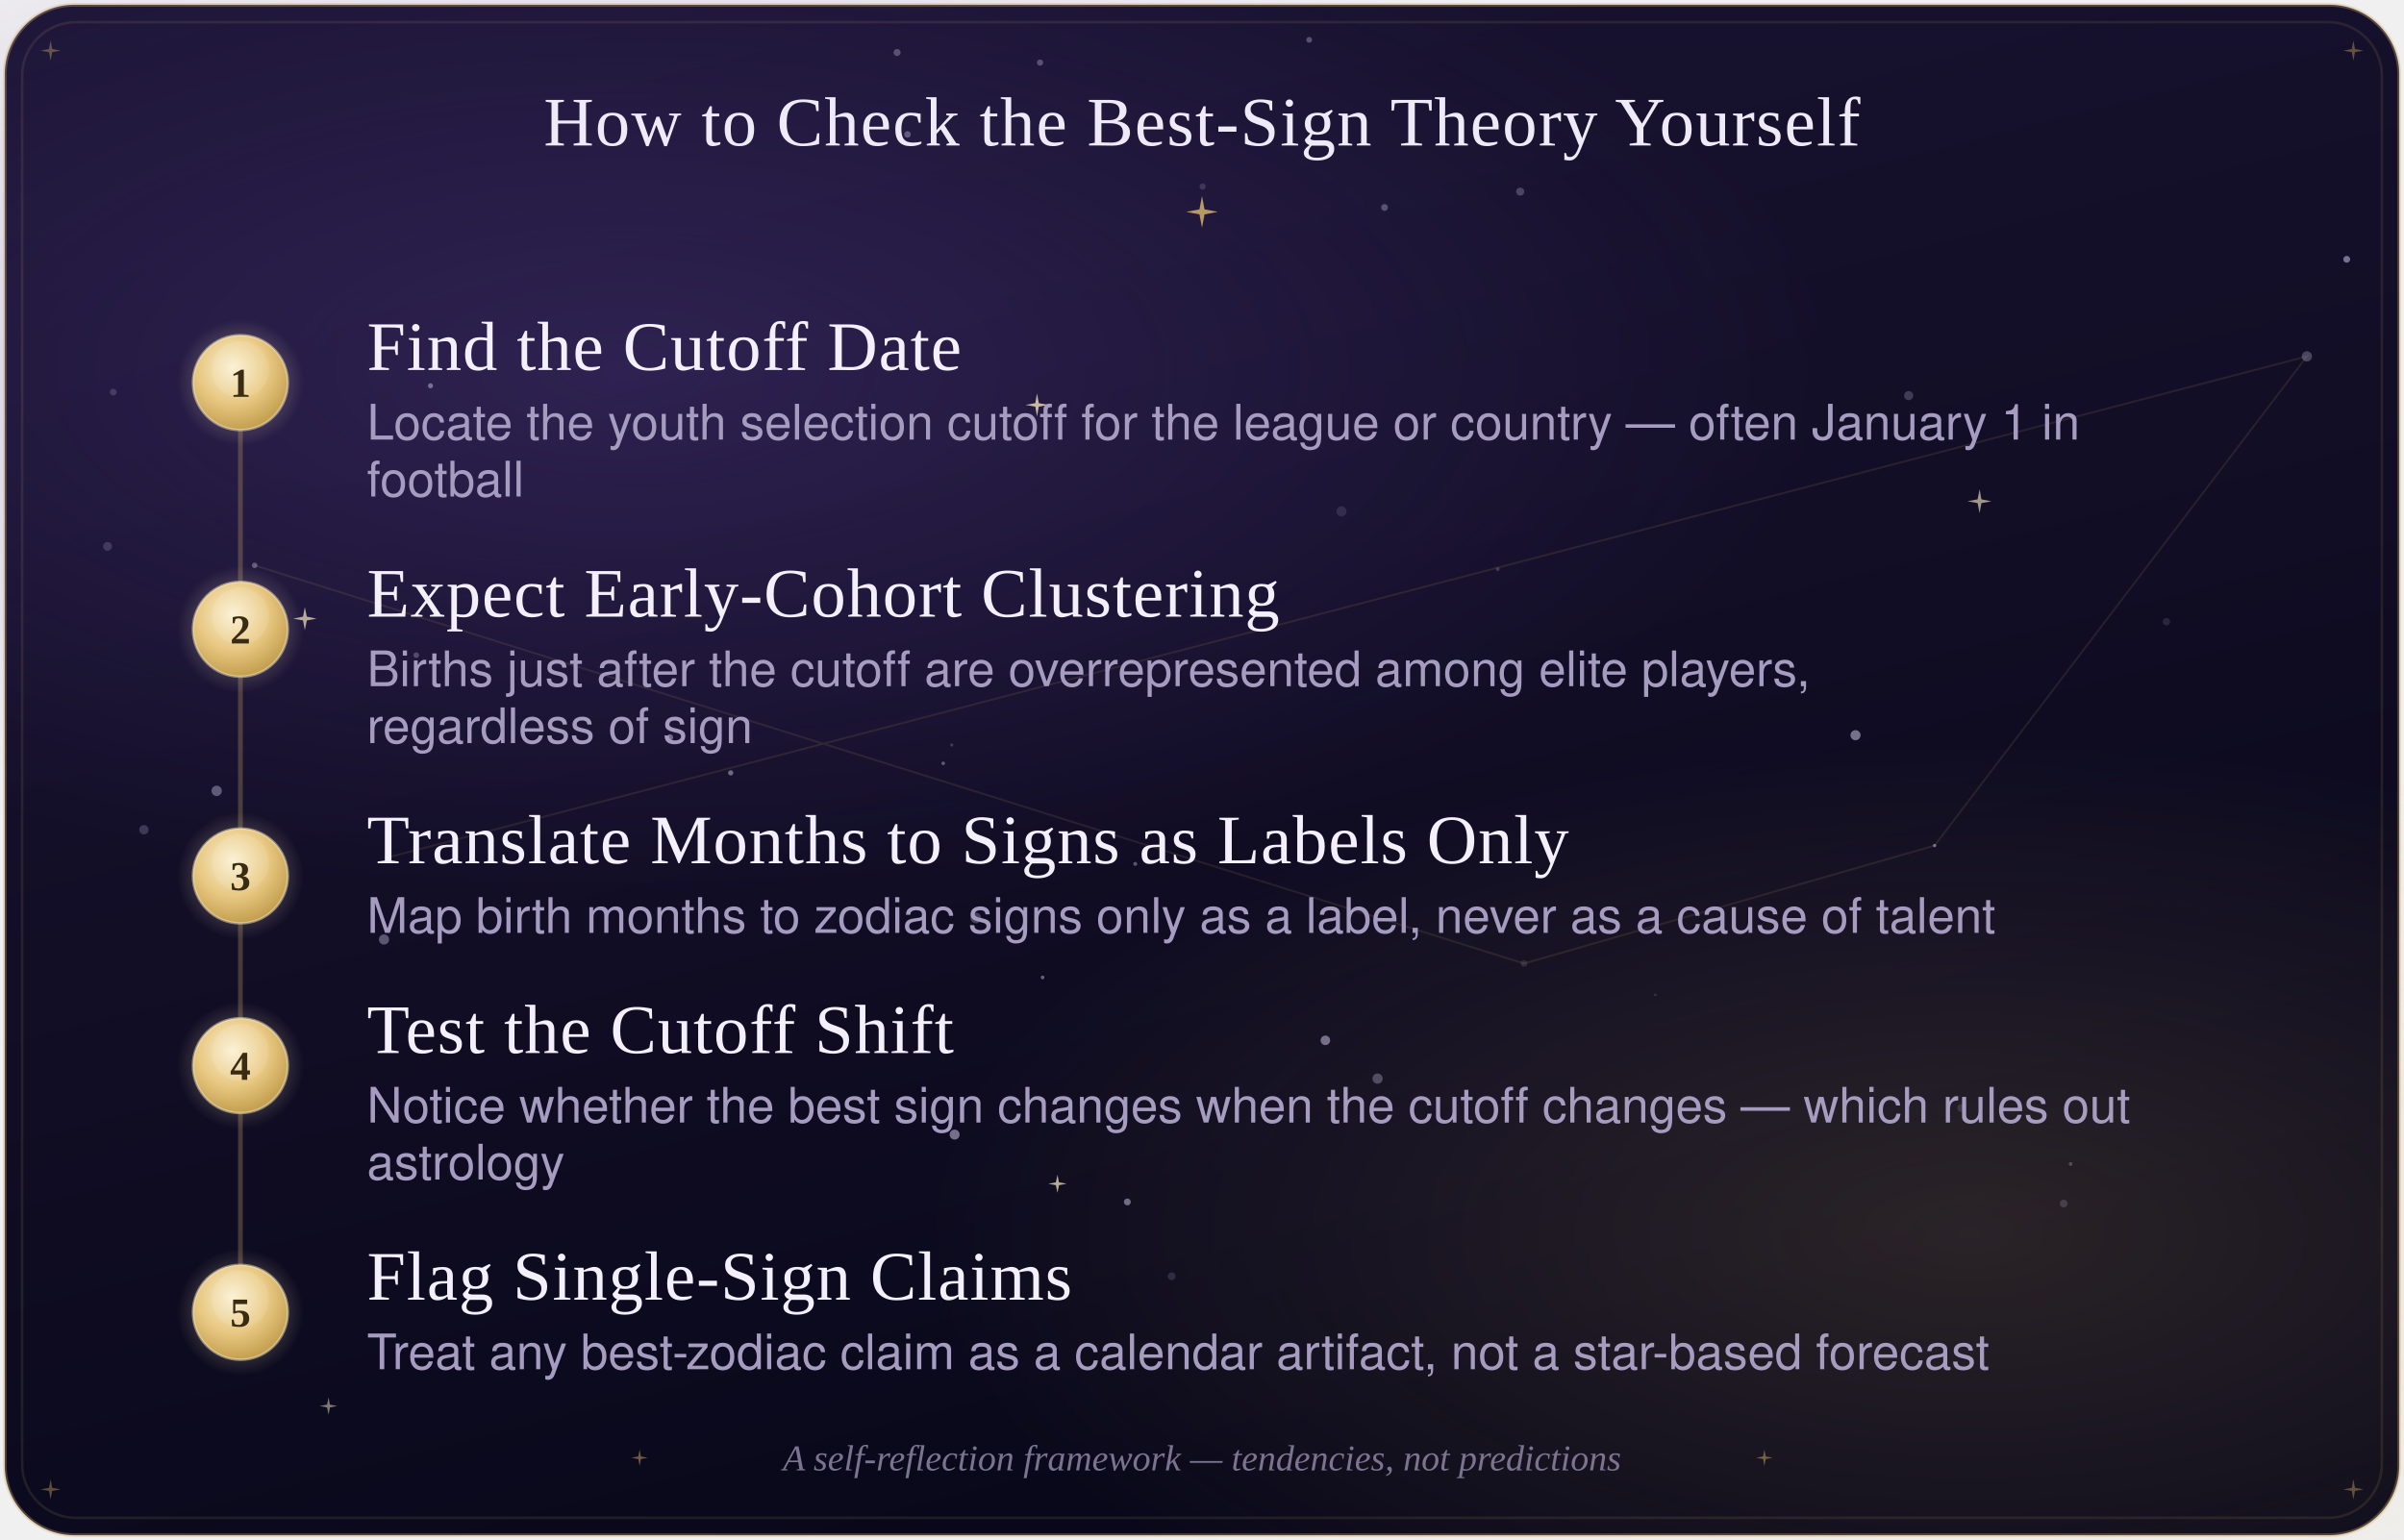
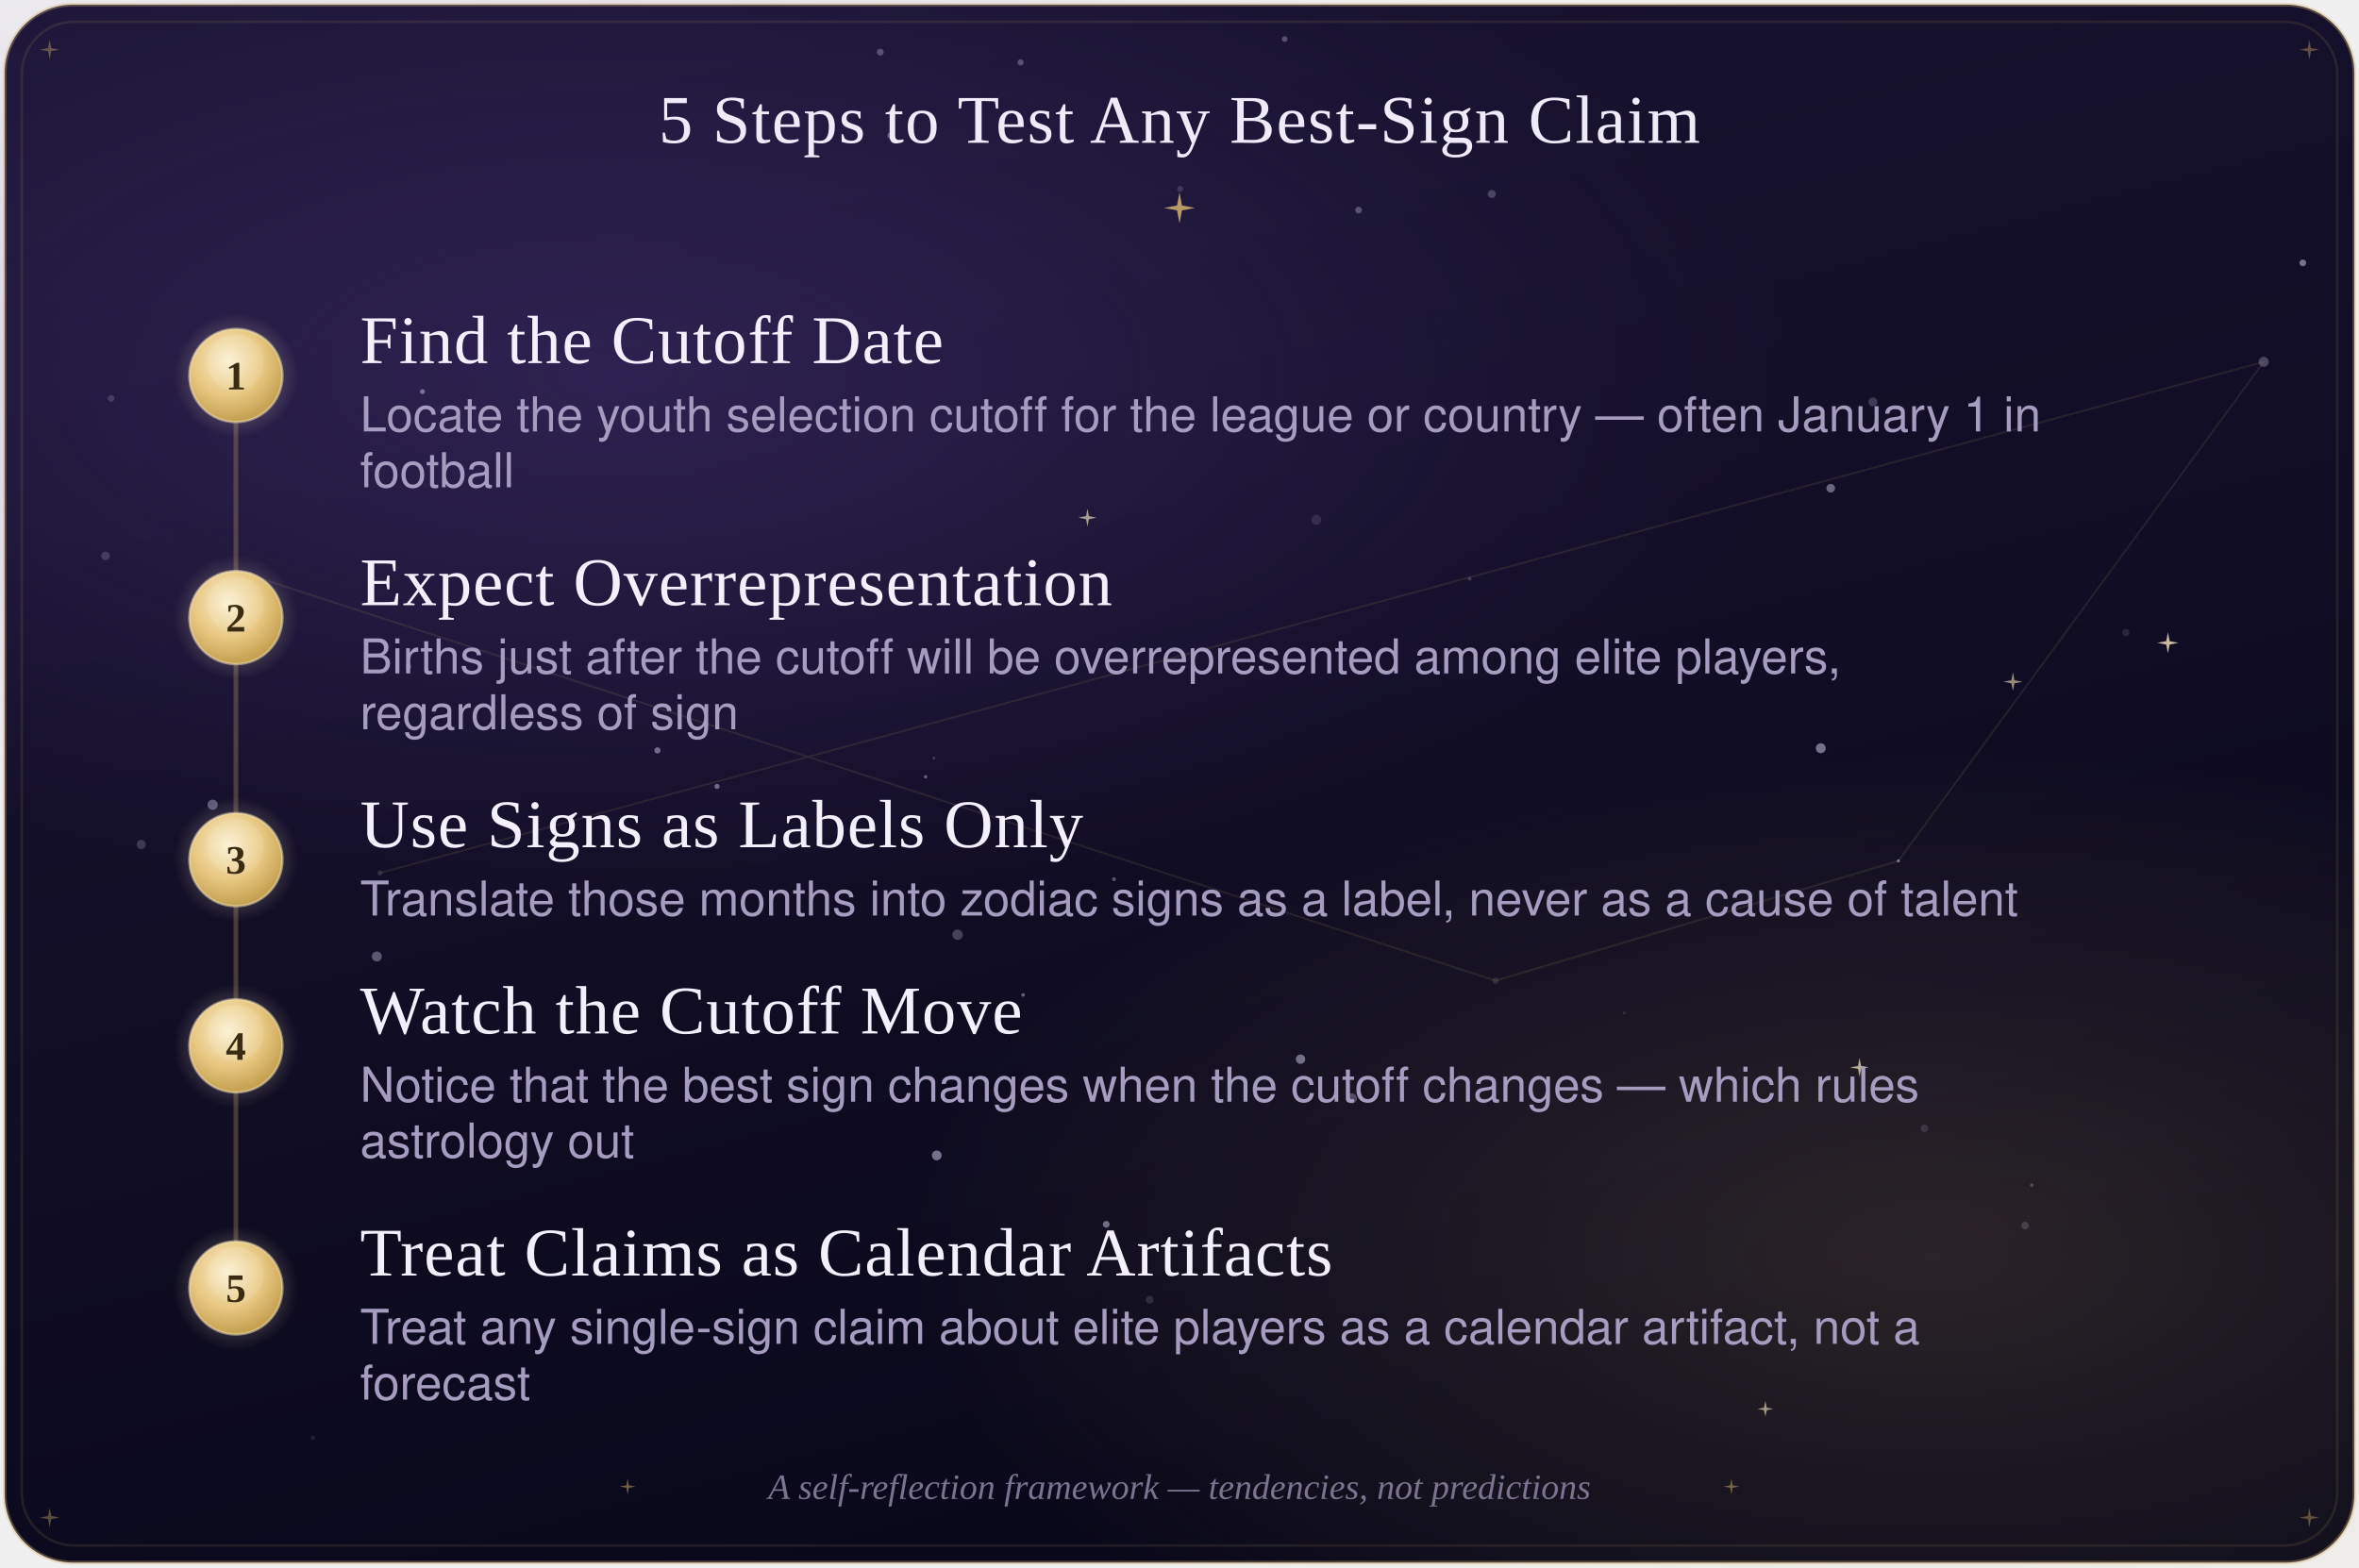
- <svg xmlns="http://www.w3.org/2000/svg" viewBox="0 0 760 487" role="img" aria-label="How to Check the Best-Sign Theory Yourself">
+ <svg xmlns="http://www.w3.org/2000/svg" viewBox="0 0 760 505" role="img" aria-label="5 Steps to Test Any Best-Sign Claim">
  <defs>
    <linearGradient id="bestsoccerplayerszodiacsign0en-panel" x1="0" y1="0" x2="0.4" y2="1">
      <stop offset="0" stop-color="#1a1433" />
      <stop offset="0.55" stop-color="#120e26" />
      <stop offset="1" stop-color="#09081a" />
    </linearGradient>
    <radialGradient id="bestsoccerplayerszodiacsign0en-foil" cx="0.42" cy="0.34" r="0.75">
      <stop offset="0" stop-color="#fbf0d2" />
      <stop offset="0.5" stop-color="#e8c882" />
      <stop offset="1" stop-color="#b8923f" />
    </radialGradient>
    <radialGradient id="bestsoccerplayerszodiacsign0en-glow" cx="0.5" cy="0.5" r="0.5">
      <stop offset="0" stop-color="#f6e6bf" />
      <stop offset="1" stop-color="#f6e6bf" stop-opacity="0" />
    </radialGradient>
    <radialGradient id="bestsoccerplayerszodiacsign0en-neb1" cx="0.5" cy="0.5" r="0.5">
      <stop offset="0" stop-color="#6f4bb0" stop-opacity="0.28" />
      <stop offset="1" stop-color="#6f4bb0" stop-opacity="0" />
    </radialGradient>
    <radialGradient id="bestsoccerplayerszodiacsign0en-neb2" cx="0.5" cy="0.5" r="0.5">
      <stop offset="0" stop-color="#d4af6a" stop-opacity="0.16" />
      <stop offset="1" stop-color="#d4af6a" stop-opacity="0" />
    </radialGradient>
    <linearGradient id="bestsoccerplayerszodiacsign0en-rule" x1="0" y1="0" x2="1" y2="0">
      <stop offset="0" stop-color="#d4af6a" stop-opacity="0" />
      <stop offset="0.5" stop-color="#d4af6a" stop-opacity="0.6" />
      <stop offset="1" stop-color="#d4af6a" stop-opacity="0" />
    </linearGradient>
  </defs>
-   <rect x="1.5" y="1.5" width="757" height="484" rx="22" fill="url(#bestsoccerplayerszodiacsign0en-panel)" />
-   <ellipse cx="198" cy="117" rx="380" ry="166" fill="url(#bestsoccerplayerszodiacsign0en-neb1)" />
-   <ellipse cx="623" cy="390" rx="334" ry="156" fill="url(#bestsoccerplayerszodiacsign0en-neb2)" />
-   <circle cx="121.4" cy="297.1" r="1.61" fill="#cfc8ea" opacity="0.39" />
-   <circle cx="586.6" cy="232.5" r="1.60" fill="#cfc8ea" opacity="0.53" />
-   <circle cx="419.0" cy="329.0" r="1.51" fill="#cfc8ea" opacity="0.51" />
-   <circle cx="283.6" cy="16.6" r="1.11" fill="#cfc8ea" opacity="0.32" />
-   <circle cx="370.4" cy="403.6" r="1.23" fill="#cfc8ea" opacity="0.16" />
+   <rect x="1.5" y="1.5" width="757" height="502" rx="22" fill="url(#bestsoccerplayerszodiacsign0en-panel)" />
+   <ellipse cx="198" cy="121" rx="380" ry="172" fill="url(#bestsoccerplayerszodiacsign0en-neb1)" />
+   <ellipse cx="623" cy="404" rx="334" ry="162" fill="url(#bestsoccerplayerszodiacsign0en-neb2)" />
+   <circle cx="121.4" cy="308.2" r="1.61" fill="#cfc8ea" opacity="0.39" />
+   <circle cx="586.6" cy="241.1" r="1.60" fill="#cfc8ea" opacity="0.53" />
+   <circle cx="419.0" cy="341.3" r="1.51" fill="#cfc8ea" opacity="0.51" />
+   <circle cx="283.6" cy="16.8" r="1.11" fill="#cfc8ea" opacity="0.32" />
+   <circle cx="370.4" cy="418.8" r="1.23" fill="#cfc8ea" opacity="0.16" />
  <circle cx="413.9" cy="12.6" r="0.91" fill="#cfc8ea" opacity="0.34" />
-   <circle cx="328.8" cy="19.8" r="0.98" fill="#cfc8ea" opacity="0.33" />
-   <circle cx="301.8" cy="358.8" r="1.58" fill="#cfc8ea" opacity="0.53" />
-   <circle cx="358.9" cy="273.2" r="0.62" fill="#cfc8ea" opacity="0.39" />
-   <circle cx="435.5" cy="341.1" r="1.62" fill="#cfc8ea" opacity="0.32" />
-   <circle cx="80.5" cy="178.8" r="0.88" fill="#cfc8ea" opacity="0.37" />
-   <circle cx="481.8" cy="304.7" r="1.06" fill="#cfc8ea" opacity="0.13" />
-   <circle cx="34.0" cy="172.8" r="1.39" fill="#cfc8ea" opacity="0.20" />
-   <circle cx="611.6" cy="267.4" r="0.53" fill="#cfc8ea" opacity="0.50" />
-   <circle cx="729.3" cy="112.7" r="1.62" fill="#cfc8ea" opacity="0.29" />
-   <circle cx="286.9" cy="42.5" r="1.04" fill="#cfc8ea" opacity="0.37" />
-   <circle cx="300.9" cy="235.6" r="0.48" fill="#cfc8ea" opacity="0.23" />
-   <circle cx="473.5" cy="180.0" r="0.60" fill="#cfc8ea" opacity="0.22" />
-   <circle cx="122.4" cy="271.2" r="0.84" fill="#cfc8ea" opacity="0.15" />
-   <circle cx="424.1" cy="161.7" r="1.59" fill="#cfc8ea" opacity="0.14" />
-   <circle cx="308.5" cy="290.3" r="1.68" fill="#cfc8ea" opacity="0.28" />
-   <circle cx="603.4" cy="125.1" r="1.44" fill="#cfc8ea" opacity="0.24" />
-   <circle cx="35.8" cy="124.0" r="1.07" fill="#cfc8ea" opacity="0.20" />
-   <circle cx="652.4" cy="380.6" r="1.21" fill="#cfc8ea" opacity="0.19" />
-   <circle cx="136.1" cy="122.0" r="0.80" fill="#cfc8ea" opacity="0.48" />
-   <circle cx="211.8" cy="233.2" r="1.00" fill="#cfc8ea" opacity="0.48" />
-   <circle cx="620.0" cy="350.4" r="1.22" fill="#cfc8ea" opacity="0.15" />
-   <circle cx="684.9" cy="196.6" r="1.17" fill="#cfc8ea" opacity="0.14" />
-   <circle cx="523.3" cy="314.6" r="0.42" fill="#cfc8ea" opacity="0.16" />
-   <circle cx="68.5" cy="250.1" r="1.64" fill="#cfc8ea" opacity="0.40" />
-   <circle cx="380.2" cy="59.0" r="0.97" fill="#cfc8ea" opacity="0.18" />
-   <circle cx="654.6" cy="368.1" r="0.59" fill="#cfc8ea" opacity="0.27" />
-   <circle cx="298.2" cy="241.4" r="0.56" fill="#cfc8ea" opacity="0.41" />
-   <circle cx="356.4" cy="380.1" r="1.09" fill="#cfc8ea" opacity="0.50" />
-   <circle cx="231.0" cy="244.4" r="0.83" fill="#cfc8ea" opacity="0.47" />
-   <circle cx="741.9" cy="82.0" r="1.08" fill="#cfc8ea" opacity="0.53" />
-   <circle cx="437.7" cy="65.6" r="1.08" fill="#cfc8ea" opacity="0.34" />
-   <circle cx="131.6" cy="207.2" r="0.89" fill="#cfc8ea" opacity="0.30" />
-   <circle cx="45.5" cy="262.4" r="1.48" fill="#cfc8ea" opacity="0.23" />
-   <circle cx="480.6" cy="60.6" r="1.28" fill="#cfc8ea" opacity="0.27" />
-   <circle cx="329.6" cy="309.1" r="0.58" fill="#cfc8ea" opacity="0.45" />
-   <path d="M 103.874 441.9 L 104.3 444.2 L 106.6 444.617 L 104.3 445.1 L 103.874 447.4 L 103.4 445.1 L 101.1 444.617 L 103.4 444.2 Z" fill="#f6e6bf" opacity="0.5" />
-   <path d="M 334.3 371.5 L 334.8 373.9 L 337.2 374.34 L 334.8 374.8 L 334.3 377.2 L 333.8 374.8 L 331.4 374.34 L 333.8 373.9 Z" fill="#f6e6bf" opacity="0.729" />
-   <path d="M 625.834 154.7 L 626.4 157.9 L 629.6 158.532 L 626.4 159.1 L 625.834 162.3 L 625.2 159.1 L 622.0 158.532 L 625.2 157.9 Z" fill="#f6e6bf" opacity="0.629" />
-   <path d="M 327.847 124.4 L 328.4 127.5 L 331.5 128.047 L 328.4 128.6 L 327.847 131.7 L 327.3 128.6 L 324.2 128.047 L 327.3 127.5 Z" fill="#f6e6bf" opacity="0.777" />
-   <path d="M 96.369 192.0 L 97.0 195.0 L 100.1 195.639 L 97.0 196.2 L 96.369 199.3 L 95.8 196.2 L 92.7 195.639 L 95.8 195.0 Z" fill="#f6e6bf" opacity="0.708" />
-   <path d="M 80.5 178.8 L 481.8 304.7 L 611.6 267.4 L 729.3 112.7 L 122.4 271.2" fill="none" stroke="#d4af6a" stroke-width="0.6" opacity="0.12" />
-   <rect x="1.5" y="1.5" width="757" height="484" rx="22" fill="none" stroke="#d4af6a" stroke-opacity="0.34" stroke-width="1.2" />
-   <rect x="7" y="7" width="746" height="473" rx="17" fill="none" stroke="#d4af6a" stroke-opacity="0.12" stroke-width="0.8" />
+   <circle cx="328.8" cy="20.1" r="0.98" fill="#cfc8ea" opacity="0.33" />
+   <circle cx="301.8" cy="372.3" r="1.58" fill="#cfc8ea" opacity="0.53" />
+   <circle cx="358.9" cy="283.3" r="0.62" fill="#cfc8ea" opacity="0.39" />
+   <circle cx="435.5" cy="353.9" r="1.62" fill="#cfc8ea" opacity="0.32" />
+   <circle cx="80.5" cy="185.3" r="0.88" fill="#cfc8ea" opacity="0.37" />
+   <circle cx="481.8" cy="316.0" r="1.06" fill="#cfc8ea" opacity="0.13" />
+   <circle cx="34.0" cy="179.1" r="1.39" fill="#cfc8ea" opacity="0.20" />
+   <circle cx="611.6" cy="277.4" r="0.53" fill="#cfc8ea" opacity="0.50" />
+   <circle cx="729.3" cy="116.6" r="1.62" fill="#cfc8ea" opacity="0.29" />
+   <circle cx="286.9" cy="43.7" r="1.04" fill="#cfc8ea" opacity="0.37" />
+   <circle cx="300.9" cy="244.3" r="0.48" fill="#cfc8ea" opacity="0.23" />
+   <circle cx="473.5" cy="186.5" r="0.60" fill="#cfc8ea" opacity="0.22" />
+   <circle cx="122.4" cy="281.3" r="0.84" fill="#cfc8ea" opacity="0.15" />
+   <circle cx="424.1" cy="167.5" r="1.59" fill="#cfc8ea" opacity="0.14" />
+   <circle cx="308.5" cy="301.2" r="1.68" fill="#cfc8ea" opacity="0.28" />
+   <circle cx="603.4" cy="129.5" r="1.44" fill="#cfc8ea" opacity="0.24" />
+   <circle cx="35.8" cy="128.4" r="1.07" fill="#cfc8ea" opacity="0.20" />
+   <circle cx="652.4" cy="394.9" r="1.21" fill="#cfc8ea" opacity="0.19" />
+   <circle cx="136.1" cy="126.2" r="0.80" fill="#cfc8ea" opacity="0.48" />
+   <circle cx="211.8" cy="241.8" r="1.00" fill="#cfc8ea" opacity="0.48" />
+   <circle cx="620.0" cy="363.6" r="1.22" fill="#cfc8ea" opacity="0.15" />
+   <circle cx="684.9" cy="203.8" r="1.17" fill="#cfc8ea" opacity="0.14" />
+   <circle cx="523.3" cy="326.4" r="0.42" fill="#cfc8ea" opacity="0.16" />
+   <circle cx="68.5" cy="259.3" r="1.64" fill="#cfc8ea" opacity="0.40" />
+   <circle cx="380.2" cy="60.9" r="0.97" fill="#cfc8ea" opacity="0.18" />
+   <circle cx="654.6" cy="381.9" r="0.59" fill="#cfc8ea" opacity="0.27" />
+   <circle cx="298.2" cy="250.3" r="0.56" fill="#cfc8ea" opacity="0.41" />
+   <circle cx="356.4" cy="394.5" r="1.09" fill="#cfc8ea" opacity="0.50" />
+   <circle cx="231.0" cy="253.4" r="0.83" fill="#cfc8ea" opacity="0.47" />
+   <circle cx="741.9" cy="84.7" r="1.08" fill="#cfc8ea" opacity="0.53" />
+   <circle cx="437.7" cy="67.7" r="1.08" fill="#cfc8ea" opacity="0.34" />
+   <circle cx="131.6" cy="214.8" r="0.89" fill="#cfc8ea" opacity="0.30" />
+   <circle cx="45.5" cy="272.1" r="1.48" fill="#cfc8ea" opacity="0.23" />
+   <circle cx="480.6" cy="62.5" r="1.28" fill="#cfc8ea" opacity="0.27" />
+   <circle cx="329.6" cy="320.6" r="0.58" fill="#cfc8ea" opacity="0.45" />
+   <circle cx="100.8" cy="463.3" r="0.68" fill="#cfc8ea" opacity="0.12" />
+   <circle cx="589.8" cy="157.3" r="1.39" fill="#cfc8ea" opacity="0.47" />
+   <path d="M 648.534 216.6 L 649.0 219.2 L 651.6 219.657 L 649.0 220.2 L 648.534 222.7 L 648.0 220.2 L 645.4 219.657 L 648.0 219.2 Z" fill="#f6e6bf" opacity="0.575" />
+   <path d="M 568.75 451.4 L 569.2 453.6 L 571.3 453.97 L 569.2 454.4 L 568.75 456.5 L 568.3 454.4 L 566.2 453.97 L 568.3 453.6 Z" fill="#f6e6bf" opacity="0.619" />
+   <path d="M 599.063 340.9 L 599.6 343.5 L 602.1 343.942 L 599.6 344.4 L 599.063 347.0 L 598.6 344.4 L 596.0 343.942 L 598.6 343.5 Z" fill="#f6e6bf" opacity="0.724" />
+   <path d="M 350.356 163.9 L 350.8 166.3 L 353.3 166.788 L 350.8 167.3 L 350.356 169.7 L 349.9 167.3 L 347.4 166.788 L 349.9 166.3 Z" fill="#f6e6bf" opacity="0.645" />
+   <path d="M 698.431 203.7 L 699.0 206.6 L 701.8 207.127 L 699.0 207.7 L 698.431 210.5 L 697.9 207.7 L 695.0 207.127 L 697.9 206.6 Z" fill="#f6e6bf" opacity="0.794" />
+   <path d="M 80.5 185.3 L 481.8 316.0 L 611.6 277.4 L 729.3 116.6 L 122.4 281.3" fill="none" stroke="#d4af6a" stroke-width="0.6" opacity="0.12" />
+   <rect x="1.5" y="1.5" width="757" height="502" rx="22" fill="none" stroke="#d4af6a" stroke-opacity="0.34" stroke-width="1.2" />
+   <rect x="7" y="7" width="746" height="491" rx="17" fill="none" stroke="#d4af6a" stroke-opacity="0.12" stroke-width="0.8" />
  <path d="M 16 12.8 L 16.5 15.5 L 19.2 16 L 16.5 16.5 L 16 19.2 L 15.5 16.5 L 12.8 16 L 15.5 15.5 Z" fill="#d4af6a" opacity="0.4" />
  <path d="M 744 12.8 L 744.5 15.5 L 747.2 16 L 744.5 16.5 L 744 19.2 L 743.5 16.5 L 740.8 16 L 743.5 15.5 Z" fill="#d4af6a" opacity="0.4" />
-   <path d="M 16 467.8 L 16.5 470.5 L 19.2 471 L 16.5 471.5 L 16 474.2 L 15.5 471.5 L 12.8 471 L 15.5 470.5 Z" fill="#d4af6a" opacity="0.4" />
-   <path d="M 744 467.8 L 744.5 470.5 L 747.2 471 L 744.5 471.5 L 744 474.2 L 743.5 471.5 L 740.8 471 L 743.5 470.5 Z" fill="#d4af6a" opacity="0.4" />
-   <text x="380" y="46" text-anchor="middle" font-family="Georgia, 'Times New Roman', serif" font-size="22" letter-spacing="0.4" fill="#efeaf8">How to Check the Best-Sign Theory Yourself</text>
+   <path d="M 16 485.8 L 16.5 488.5 L 19.2 489 L 16.5 489.5 L 16 492.2 L 15.5 489.5 L 12.8 489 L 15.5 488.5 Z" fill="#d4af6a" opacity="0.4" />
+   <path d="M 744 485.8 L 744.5 488.5 L 747.2 489 L 744.5 489.5 L 744 492.2 L 743.5 489.5 L 740.8 489 L 743.5 488.5 Z" fill="#d4af6a" opacity="0.4" />
+   <text x="380" y="46" text-anchor="middle" font-family="Georgia, 'Times New Roman', serif" font-size="22" letter-spacing="0.4" fill="#efeaf8">5 Steps to Test Any Best-Sign Claim</text>
  <line x1="230" y1="67" x2="368" y2="67" stroke="url(#bestsoccerplayerszodiacsign0en-rule)" stroke-width="1" />
  <line x1="392" y1="67" x2="530" y2="67" stroke="url(#bestsoccerplayerszodiacsign0en-rule)" stroke-width="1" />
  <path d="M 380 62.0 L 380.8 66.2 L 385.0 67 L 380.8 67.8 L 380 72.0 L 379.2 67.8 L 375.0 67 L 379.2 66.2 Z" fill="#d4af6a" opacity="0.85" />
  <line x1="76" y1="121" x2="76" y2="415" stroke="#d4af6a" stroke-opacity="0.28" stroke-width="1.5" />
  <circle cx="76" cy="121" r="20.0" fill="url(#bestsoccerplayerszodiacsign0en-glow)" opacity="0.5" />
  <circle cx="76" cy="121" r="15" fill="url(#bestsoccerplayerszodiacsign0en-foil)" stroke="#f6e6bf" stroke-opacity="0.5" stroke-width="0.8" />
  <circle cx="76" cy="116.8" r="9.0" fill="#ffffff" opacity="0.10" />
  <text x="76" y="125.5" text-anchor="middle" font-family="Georgia, 'Times New Roman', serif" font-size="13" font-weight="700" fill="#3a2c12">1</text>
  <text x="116" y="117.0" font-family="Georgia, 'Times New Roman', serif" font-size="22" letter-spacing="0.3" fill="#f3effb">Find the Cutoff Date</text>
  <text x="116" y="139.0" font-family="Helvetica, Arial, sans-serif" font-size="15.5" fill="#a59cc0">Locate the youth selection cutoff for the league or country — often January 1 in</text>
  <text x="116" y="157.0" font-family="Helvetica, Arial, sans-serif" font-size="15.5" fill="#a59cc0">football</text>
  <circle cx="76" cy="199" r="20.0" fill="url(#bestsoccerplayerszodiacsign0en-glow)" opacity="0.5" />
  <circle cx="76" cy="199" r="15" fill="url(#bestsoccerplayerszodiacsign0en-foil)" stroke="#f6e6bf" stroke-opacity="0.5" stroke-width="0.8" />
  <circle cx="76" cy="194.8" r="9.0" fill="#ffffff" opacity="0.10" />
  <text x="76" y="203.5" text-anchor="middle" font-family="Georgia, 'Times New Roman', serif" font-size="13" font-weight="700" fill="#3a2c12">2</text>
-   <text x="116" y="195.0" font-family="Georgia, 'Times New Roman', serif" font-size="22" letter-spacing="0.3" fill="#f3effb">Expect Early-Cohort Clustering</text>
-   <text x="116" y="217.0" font-family="Helvetica, Arial, sans-serif" font-size="15.5" fill="#a59cc0">Births just after the cutoff are overrepresented among elite players,</text>
+   <text x="116" y="195.0" font-family="Georgia, 'Times New Roman', serif" font-size="22" letter-spacing="0.3" fill="#f3effb">Expect Overrepresentation</text>
+   <text x="116" y="217.0" font-family="Helvetica, Arial, sans-serif" font-size="15.5" fill="#a59cc0">Births just after the cutoff will be overrepresented among elite players,</text>
  <text x="116" y="235.0" font-family="Helvetica, Arial, sans-serif" font-size="15.5" fill="#a59cc0">regardless of sign</text>
  <circle cx="76" cy="277" r="20.0" fill="url(#bestsoccerplayerszodiacsign0en-glow)" opacity="0.5" />
  <circle cx="76" cy="277" r="15" fill="url(#bestsoccerplayerszodiacsign0en-foil)" stroke="#f6e6bf" stroke-opacity="0.5" stroke-width="0.8" />
  <circle cx="76" cy="272.8" r="9.0" fill="#ffffff" opacity="0.10" />
  <text x="76" y="281.5" text-anchor="middle" font-family="Georgia, 'Times New Roman', serif" font-size="13" font-weight="700" fill="#3a2c12">3</text>
-   <text x="116" y="273.0" font-family="Georgia, 'Times New Roman', serif" font-size="22" letter-spacing="0.3" fill="#f3effb">Translate Months to Signs as Labels Only</text>
-   <text x="116" y="295.0" font-family="Helvetica, Arial, sans-serif" font-size="15.5" fill="#a59cc0">Map birth months to zodiac signs only as a label, never as a cause of talent</text>
+   <text x="116" y="273.0" font-family="Georgia, 'Times New Roman', serif" font-size="22" letter-spacing="0.3" fill="#f3effb">Use Signs as Labels Only</text>
+   <text x="116" y="295.0" font-family="Helvetica, Arial, sans-serif" font-size="15.5" fill="#a59cc0">Translate those months into zodiac signs as a label, never as a cause of talent</text>
  <circle cx="76" cy="337" r="20.0" fill="url(#bestsoccerplayerszodiacsign0en-glow)" opacity="0.5" />
  <circle cx="76" cy="337" r="15" fill="url(#bestsoccerplayerszodiacsign0en-foil)" stroke="#f6e6bf" stroke-opacity="0.5" stroke-width="0.8" />
  <circle cx="76" cy="332.8" r="9.0" fill="#ffffff" opacity="0.10" />
  <text x="76" y="341.5" text-anchor="middle" font-family="Georgia, 'Times New Roman', serif" font-size="13" font-weight="700" fill="#3a2c12">4</text>
-   <text x="116" y="333.0" font-family="Georgia, 'Times New Roman', serif" font-size="22" letter-spacing="0.3" fill="#f3effb">Test the Cutoff Shift</text>
-   <text x="116" y="355.0" font-family="Helvetica, Arial, sans-serif" font-size="15.5" fill="#a59cc0">Notice whether the best sign changes when the cutoff changes — which rules out</text>
-   <text x="116" y="373.0" font-family="Helvetica, Arial, sans-serif" font-size="15.5" fill="#a59cc0">astrology</text>
+   <text x="116" y="333.0" font-family="Georgia, 'Times New Roman', serif" font-size="22" letter-spacing="0.3" fill="#f3effb">Watch the Cutoff Move</text>
+   <text x="116" y="355.0" font-family="Helvetica, Arial, sans-serif" font-size="15.5" fill="#a59cc0">Notice that the best sign changes when the cutoff changes — which rules</text>
+   <text x="116" y="373.0" font-family="Helvetica, Arial, sans-serif" font-size="15.5" fill="#a59cc0">astrology out</text>
  <circle cx="76" cy="415" r="20.0" fill="url(#bestsoccerplayerszodiacsign0en-glow)" opacity="0.5" />
  <circle cx="76" cy="415" r="15" fill="url(#bestsoccerplayerszodiacsign0en-foil)" stroke="#f6e6bf" stroke-opacity="0.5" stroke-width="0.8" />
  <circle cx="76" cy="410.8" r="9.0" fill="#ffffff" opacity="0.10" />
  <text x="76" y="419.5" text-anchor="middle" font-family="Georgia, 'Times New Roman', serif" font-size="13" font-weight="700" fill="#3a2c12">5</text>
-   <text x="116" y="411.0" font-family="Georgia, 'Times New Roman', serif" font-size="22" letter-spacing="0.3" fill="#f3effb">Flag Single-Sign Claims</text>
-   <text x="116" y="433.0" font-family="Helvetica, Arial, sans-serif" font-size="15.5" fill="#a59cc0">Treat any best-zodiac claim as a calendar artifact, not a star-based forecast</text>
-   <path d="M 202.227 458.4 L 202.6 460.6 L 204.8 461 L 202.6 461.4 L 202.227 463.6 L 201.8 461.4 L 199.6 461 L 201.8 460.6 Z" fill="#d4af6a" opacity="0.5" />
-   <text x="380" y="465" text-anchor="middle" font-family="Georgia, 'Times New Roman', serif" font-style="italic" font-size="11.5" fill="#7b738f">A self-reflection framework — tendencies, not predictions</text>
-   <path d="M 557.773 458.4 L 558.2 460.6 L 560.4 461 L 558.2 461.4 L 557.773 463.6 L 557.4 461.4 L 555.2 461 L 557.4 460.6 Z" fill="#d4af6a" opacity="0.5" />
+   <text x="116" y="411.0" font-family="Georgia, 'Times New Roman', serif" font-size="22" letter-spacing="0.3" fill="#f3effb">Treat Claims as Calendar Artifacts</text>
+   <text x="116" y="433.0" font-family="Helvetica, Arial, sans-serif" font-size="15.5" fill="#a59cc0">Treat any single-sign claim about elite players as a calendar artifact, not a</text>
+   <text x="116" y="451.0" font-family="Helvetica, Arial, sans-serif" font-size="15.5" fill="#a59cc0">forecast</text>
+   <path d="M 202.227 476.4 L 202.6 478.6 L 204.8 479 L 202.6 479.4 L 202.227 481.6 L 201.8 479.4 L 199.6 479 L 201.8 478.6 Z" fill="#d4af6a" opacity="0.5" />
+   <text x="380" y="483" text-anchor="middle" font-family="Georgia, 'Times New Roman', serif" font-style="italic" font-size="11.5" fill="#7b738f">A self-reflection framework — tendencies, not predictions</text>
+   <path d="M 557.773 476.4 L 558.2 478.6 L 560.4 479 L 558.2 479.4 L 557.773 481.6 L 557.4 479.4 L 555.2 479 L 557.4 478.6 Z" fill="#d4af6a" opacity="0.5" />
</svg>
